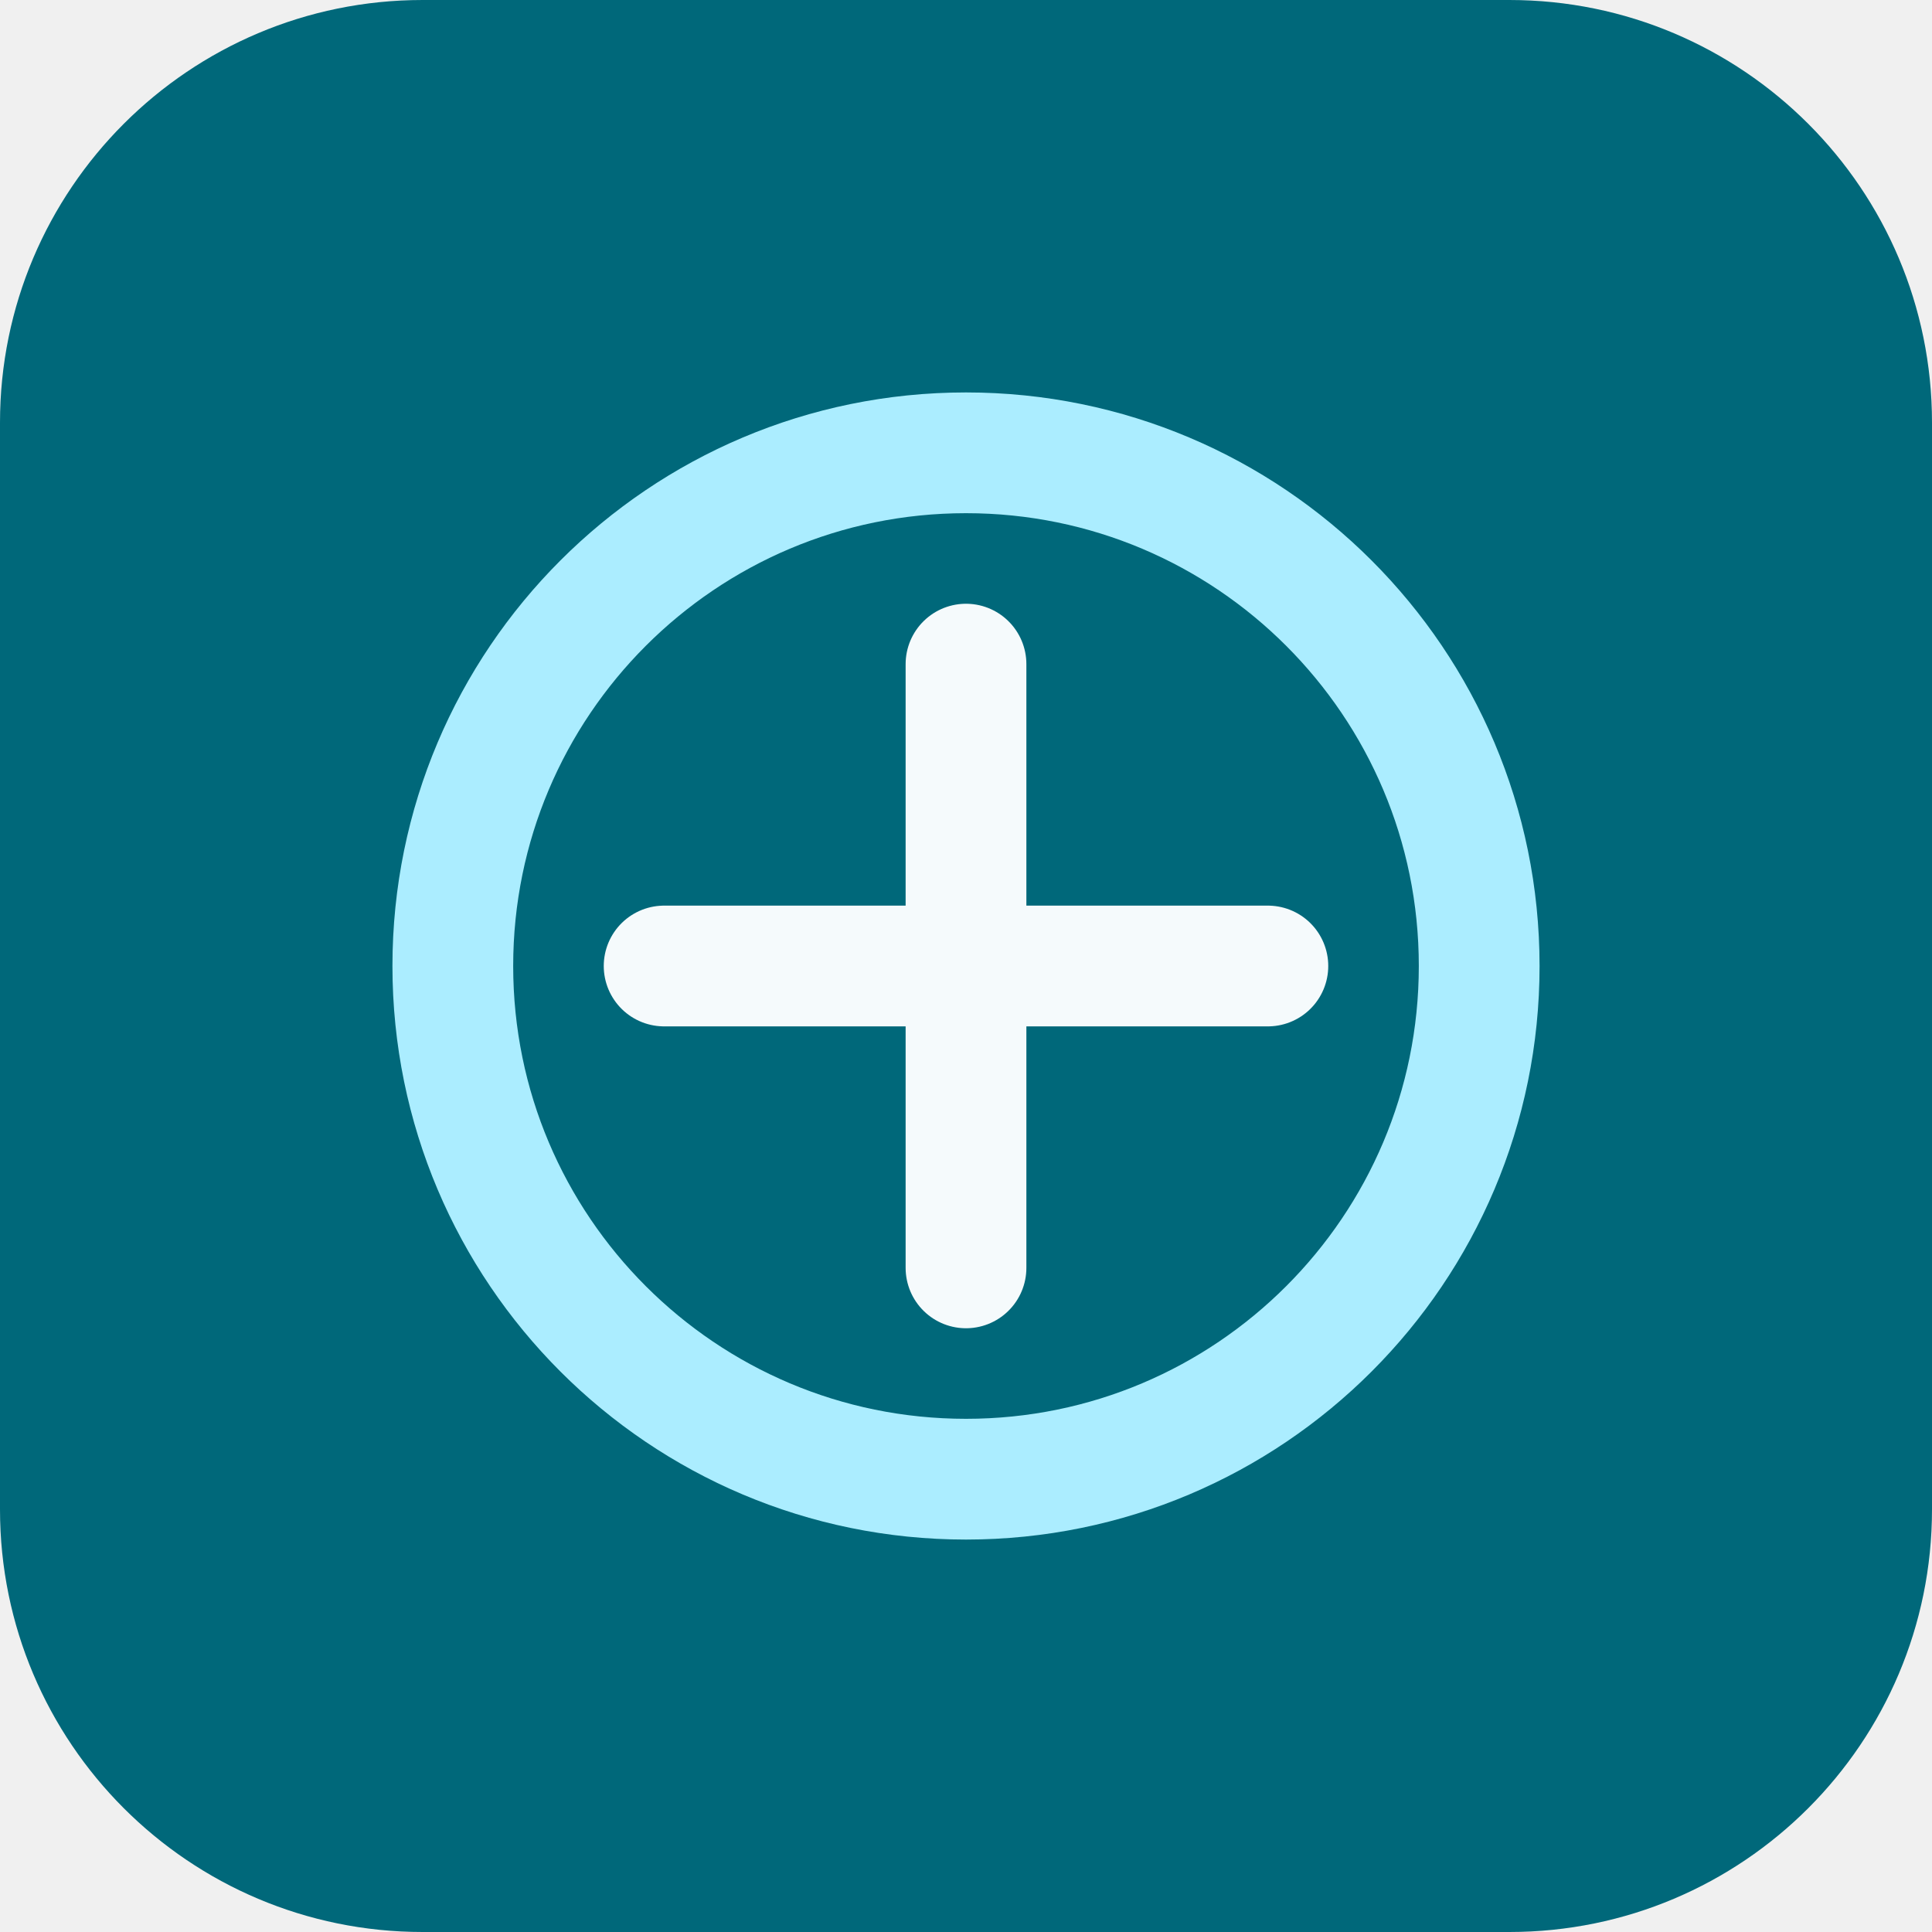
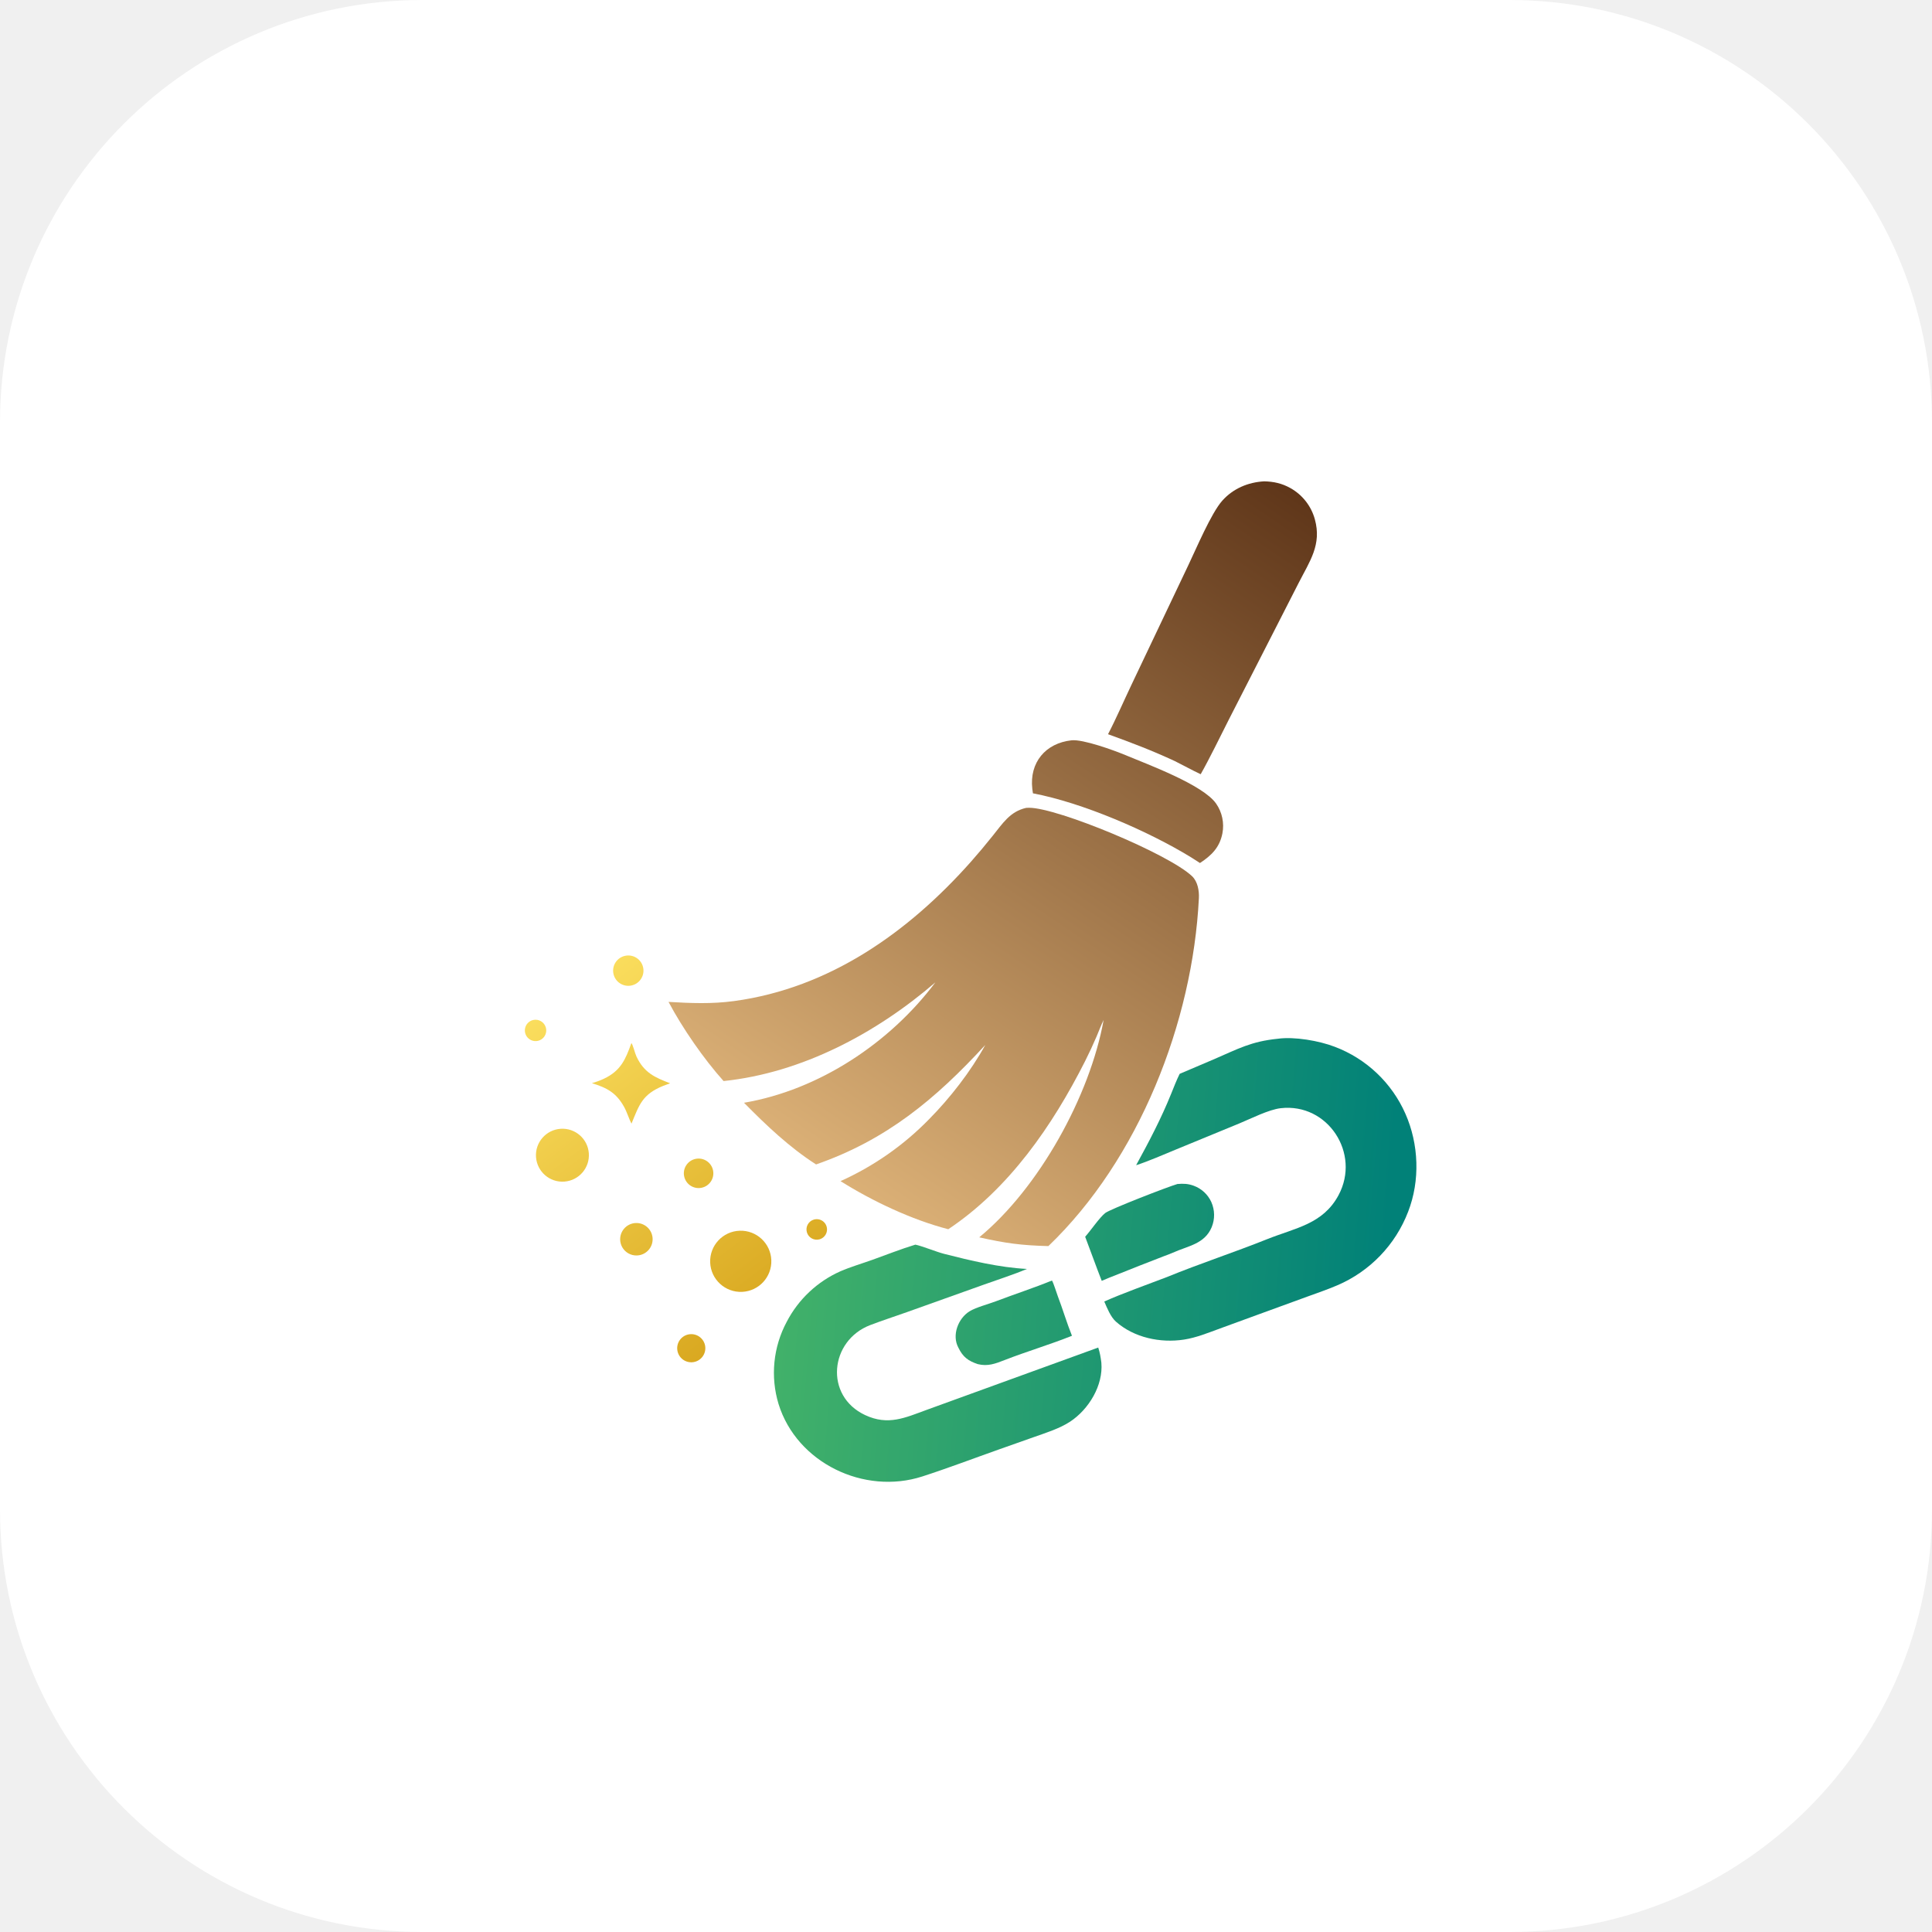
<svg xmlns="http://www.w3.org/2000/svg" viewBox="0 0 128 128" role="img" aria-label="Fukaha">
-   <rect width="128" height="128" rx="28" fill="#00687A" />
-   <circle cx="64" cy="64" r="34" fill="none" stroke="#ABEDFF" stroke-width="8" />
-   <path d="M44 64h40M64 44v40" stroke="#F5FAFC" stroke-width="8" stroke-linecap="round" />
+   <defs>
+     <linearGradient id="wood" gradientUnits="userSpaceOnUse" x1="400" y1="720" x2="820" y2="100">
+       <stop offset="0" stop-color="#E0B57A" />
+       <stop offset="1" stop-color="#5C3317" />
+     </linearGradient>
+     <linearGradient id="a1" gradientUnits="userSpaceOnUse" x1="140" y1="500" x2="880" y2="560">
+       <stop offset="0" stop-color="#5FC763" />
+       <stop offset="1" stop-color="#018178" />
+     </linearGradient>
+     <linearGradient id="gold" gradientUnits="userSpaceOnUse" x1="140" y1="490" x2="390" y2="820">
+       <stop offset="0" stop-color="#FFE566" />
+       <stop offset="1" stop-color="#D4A017" />
+     </linearGradient>
+   </defs>
+   <rect width="128" height="128" rx="28" fill="#FFFFFF" />
+   <g fill="url(#wood)" transform="translate(64 64) scale(0.078) translate(-507.9 -503.4)">
+     <path d="M558.995 369.09a30 30 0 0 1 2.549-.092c24.106.036 118.337 39.056 138.448 58.197 4.666 4.491 6.034 12.201 5.724 18.459-5.243 105.73-51.045 221.986-127.838 295.656-23.126-.612-36.349-2.396-58.753-7.442 50.698-41.705 94.103-120.24 105.668-184.626-1.96 3.884-4.189 9.808-5.952 13.951a372 372 0 0 1-9.807 21.072c-27.593 54.611-64.552 108.304-116.187 142.718-30.972-8.012-64.491-23.855-91.524-40.858a245.3 245.3 0 0 0 75.112-52.481c17.944-18.117 35.532-40.747 47.847-63.172-42.465 46.142-84.024 80.696-143.712 101.48-22.599-14.454-42.483-33.364-61.223-52.39 63.736-10.843 123.995-50.858 162.539-102.264-50.233 43.248-113.284 76.867-179.887 83.834-16.861-18.783-34.981-45.021-46.758-67.239 18.887 1.118 36.717 1.853 55.605-.702 81.161-10.979 148.149-58.54 201.206-118.3a563 563 0 0 0 18.391-21.905c8.487-10.435 14.656-20.77 28.552-23.896" />
+     <path d="M761.18 91.726c8.14.197 15.08 1.714 22.265 5.736a43.57 43.57 0 0 1 20.774 26.532c5.933 21.526-4.318 35.52-13.676 53.85l-21.466 42.046-37.986 74.318c-7.369 14.493-15.934 32.284-23.845 46.3-6.846-3.171-15.063-7.731-22.083-11.209-19.331-8.958-36.629-15.553-56.625-22.781 6.658-12.74 13.789-29.147 20.128-42.446l47.933-100.811c6.739-14.044 19.536-44.524 29.024-55.142 9.212-10.309 21.904-15.635 35.557-16.394" />
+     <path d="M597.564 311.698c9.707-1.022 35.851 8.435 45.587 12.507 18.83 7.875 66.127 25.248 77.219 41.287a33.3 33.3 0 0 1 5.319 25.26c-2.384 12.041-9.249 18.707-19.056 25.178l-7.595-4.863c-36.575-22.386-92.266-46.384-134.291-54.335a95 95 0 0 1-.528-3.821c-2.538-22.33 11.171-38.798 33.345-41.213" />
+   </g>
+   <g fill="url(#a1)" transform="translate(64 64) scale(0.078) translate(-507.9 -503.4)">
+     <path d="M772.719 565.193c14.048-1.975 35.137 1.721 48.268 6.771a106.86 106.86 0 0 1 60.15 56.93c11.432 25.881 12.58 56.716 2.33 83.163a111.28 111.28 0 0 1-60.315 62.612c-7.589 3.299-16.874 6.46-24.721 9.331l-41.64 15.181-33.03 12.067c-10.014 3.653-20.069 7.843-30.773 9.488-19.918 3.062-42.412-1.626-57.738-15.249-4.549-4.043-7.489-11.56-9.903-17.095 15.359-6.907 37.139-14.592 53.288-20.81 27.877-11.422 57.014-20.924 84.955-32.117 24.043-9.632 47.539-12.722 60.77-37.457 18.967-35.461-9.164-78.44-49.166-73.823-10.173 1.174-25.045 8.765-34.923 12.846l-53.919 22.19c-9.985 4.11-23.965 10.222-33.955 13.389 10.893-19.91 21.263-39.592 29.755-60.669 2.253-5.592 4.573-11.567 7.227-16.934l29.387-12.506c20.417-8.808 31.323-15.025 53.953-17.308" />
+     <path d="M464.885 740.075c5.769 1.168 17.717 6.106 24.441 7.829 22.265 5.703 47.417 11.681 70.351 12.807-11.023 4.695-25.064 9.199-36.481 13.286l-65.409 23.37c-10.328 3.669-20.841 7.082-31.11 10.987-34.617 13.165-39.255 60.219-4.435 76.5 19.542 9.138 33.876 2.281 52.569-4.559l29.142-10.582 116.263-42.224c1.467 4.547 2.071 8.189 2.661 12.893 1.669 19.321-10.748 39.632-26.512 50.025-8.914 5.876-20.713 9.55-30.82 13.13l-29.16 10.309c-21.751 7.691-43.656 16.041-65.576 23.129-49.426 15.984-106.591-11.501-122.108-61.457a91.55 91.55 0 0 1 6.963-69.971 94.66 94.66 0 0 1 45.543-42.832c8.359-3.644 18.441-6.621 27.107-9.719 11.997-4.289 24.424-9.247 36.571-12.921" />
+     <path d="M687.486 688.57c5.084-.427 9.026-.296 13.9 1.494a26.34 26.34 0 0 1 14.879 13.811 27.06 27.06 0 0 1 .307 21.393c-6.028 14.379-20.169 15.831-33.027 21.666-2.42 1.098-5.148 2.016-7.643 2.982a2808 2808 0 0 0-39.024 15.345c-4.37 1.581-9.346 3.771-13.695 5.559-4.829-12.325-9.336-25.027-14.068-37.444 4.845-5.439 12.022-16.092 16.972-20.108 4.013-3.256 53.061-22.276 61.399-24.698" />
+     <path d="M580.917 770.551c1.437 2.343 3.748 10.123 4.864 13.044 4.225 11.05 7.731 22.957 12.118 33.893-18.514 7.444-38.546 13.337-57.201 20.628-7.832 3.062-14.296 5.552-22.799 3.446-8.082-2.723-12.612-5.961-16.48-14.005-5.698-10.457-.269-24.815 9.497-30.854 5.418-3.35 15.896-6.064 22.36-8.519 15.776-5.992 31.999-11.261 47.641-17.633" />
+   </g>
+   <g fill="url(#gold)" transform="translate(64 64) scale(0.078) translate(-507.9 -503.4)">
+     <path d="M315.716 728.254c14.278-.47 26.258 10.674 26.819 24.949s-10.507 26.326-24.777 26.978c-14.401.659-26.585-10.532-27.152-24.936-.566-14.405 10.702-26.517 25.11-26.991" />
+     <path d="M163.549 641.673c12.369-.856 23.098 8.461 23.983 20.828s-8.407 23.118-20.772 24.032c-12.406.917-23.199-8.413-24.088-20.821s8.467-23.179 20.877-24.039" />
+     <path d="M223.685 568.863c1.278 1.291 2.963 8.545 4.316 11.422 6.418 13.659 15.482 17.764 28.577 22.727q-2.909 1.022-5.776 2.155c-17.954 7.295-20.388 16.059-27.037 32.121-1.795-3.19-3.782-9.675-6.11-13.91-6.745-12.271-14.577-16.459-27.496-20.455a68 68 0 0 0 10.106-3.727c14.372-6.787 18.365-16.259 23.42-30.333" />
+     <path d="M228.243 721.699c7.493.168 13.48 6.289 13.482 13.784s-5.982 13.62-13.475 13.792a13.79 13.79 0 0 1-12.21-20.771 13.79 13.79 0 0 1 12.203-6.805" />
+     <path d="M218.538 494.704c6.951-1.385 13.716 3.099 15.146 10.04s-3.01 13.736-9.941 15.211c-6.996 1.49-13.867-3.001-15.311-10.006s3.092-13.847 10.106-15.245" />
+     <path d="M278.24 667.226c6.773-1.395 13.395 2.961 14.796 9.732 1.401 6.772-2.95 13.398-9.72 14.804-6.778 1.408-13.413-2.948-14.816-9.728-1.402-6.779 2.96-13.411 9.74-14.808" />
+     <path d="M272.954 816.202c6.52-.874 12.52 3.685 13.427 10.2.907 6.516-3.621 12.539-10.131 13.479-6.558.947-12.635-3.62-13.549-10.183s3.686-12.617 10.253-13.496" />
+     <path d="M140.14 549.296a9.08 9.08 0 0 1 10.865 6.302 9.08 9.08 0 0 1-14.921 9.159 9.08 9.08 0 0 1 4.056-15.461" />
+     <path d="M378.661 718.79a8.724 8.724 0 1 1 4.72 16.796 8.724 8.724 0 0 1-4.72-16.796" />
+   </g>
</svg>
